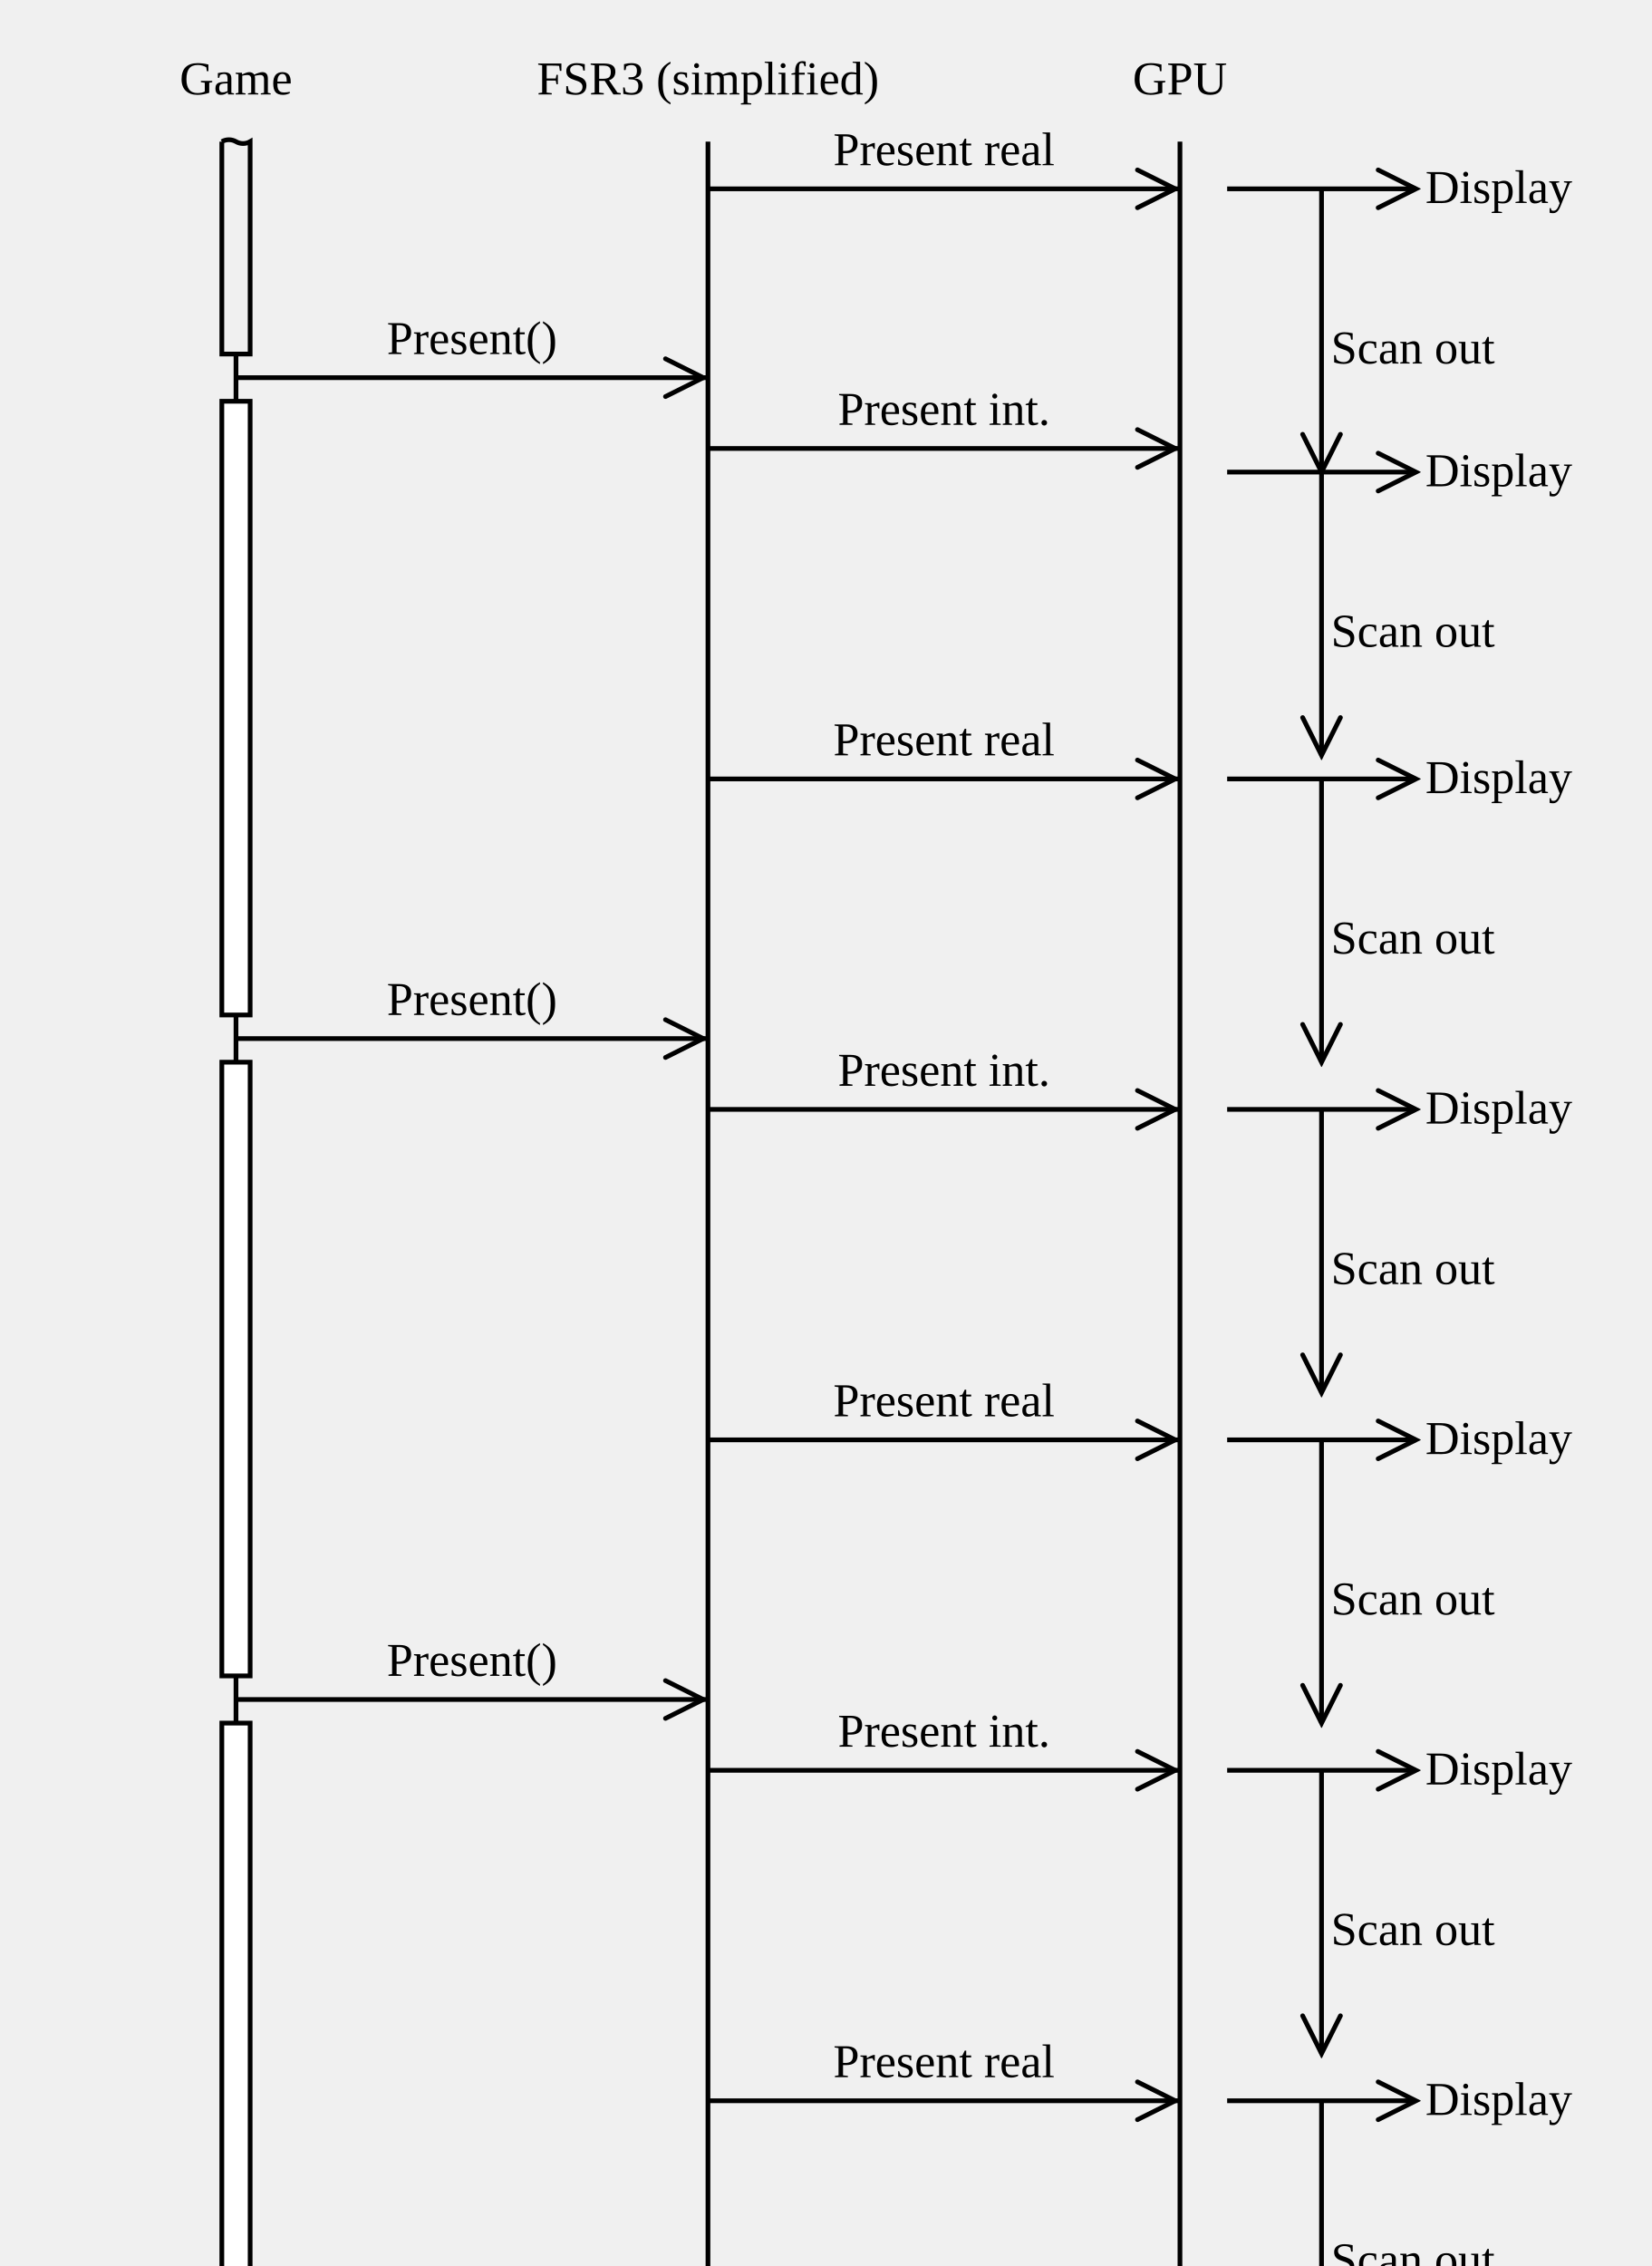
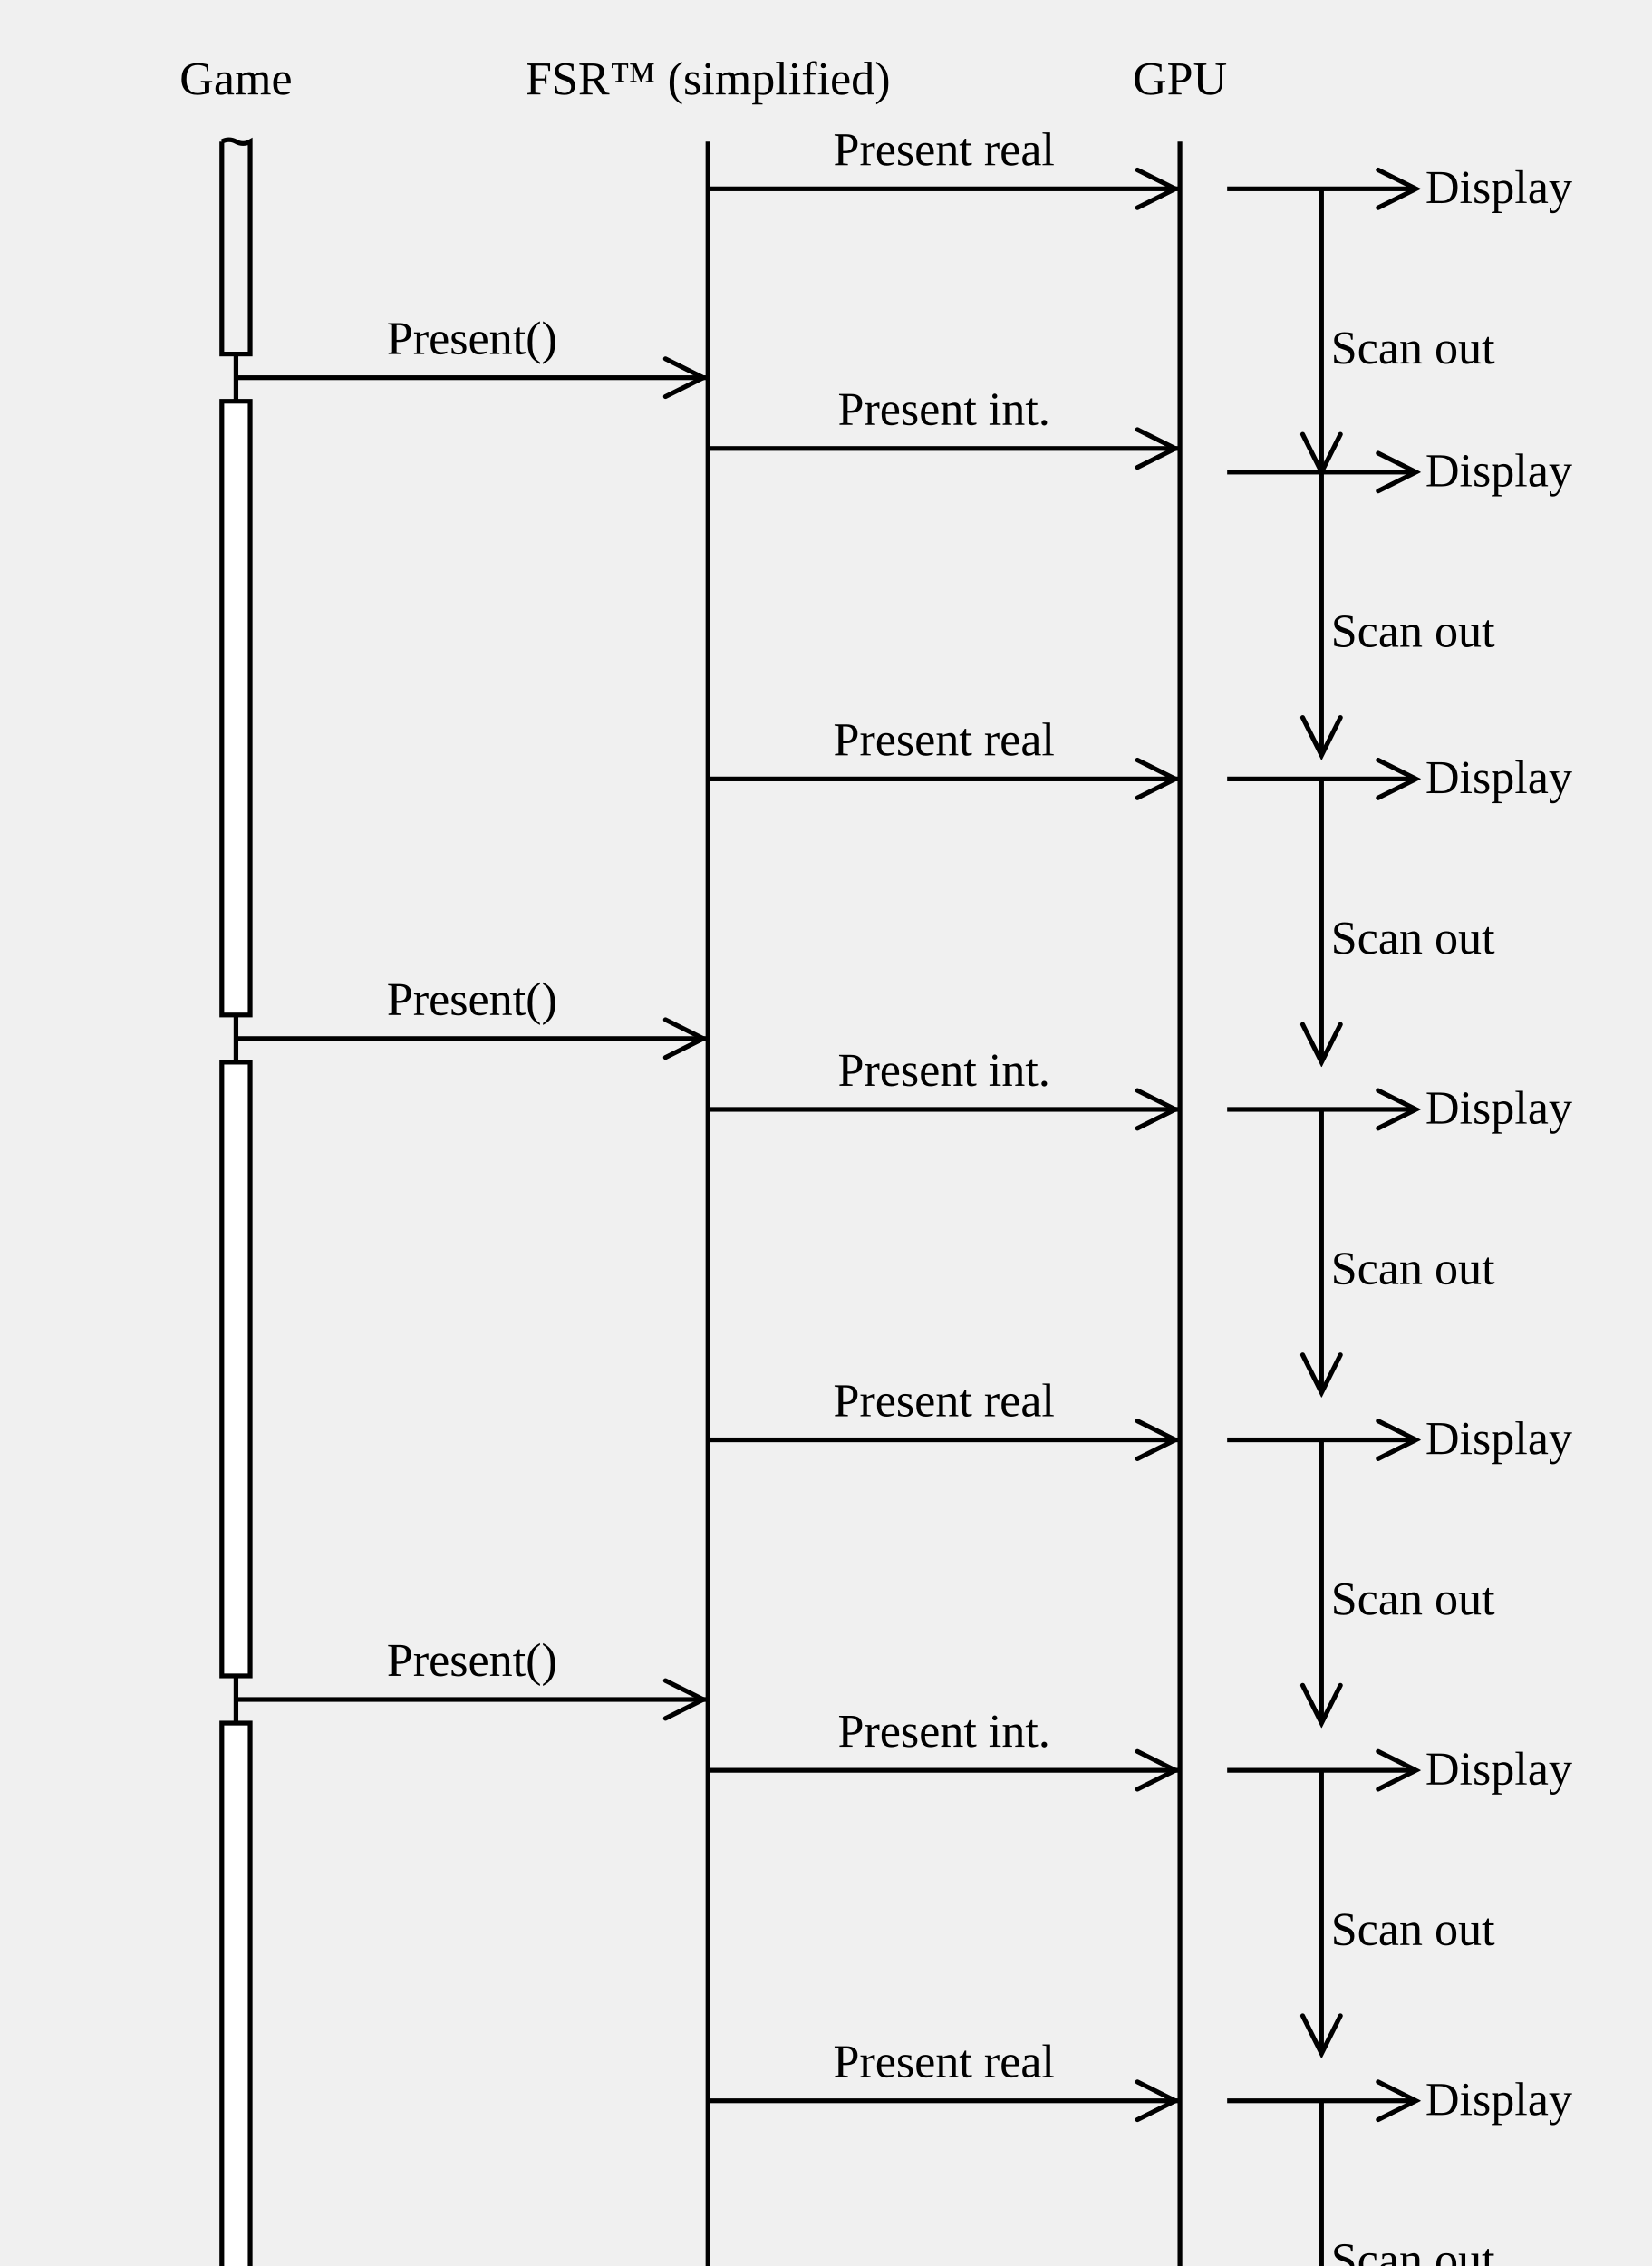
<svg xmlns="http://www.w3.org/2000/svg" version="1.1" viewBox="50 0 350 480" style="background:white; font-size:10">
  <defs>
    <marker id="arrow-pointy" viewBox="0 0 10 10" refX="9" refY="5" markerWidth="10" markerHeight="10" orient="auto-start-reverse">
      <path d="M 1 1 9 5 1 9" stroke="black" fill="none" stroke-linecap="round" />
    </marker>
    <marker id="arrow" viewBox="0 0 10 10" refX="10" refY="5" markerWidth="10" markerHeight="10" orient="auto-start-reverse">
      <path d="M 1 1 9 5 1 9" stroke="black" fill="none" stroke-linecap="round" />
    </marker>
  </defs>
  <text x="100" y="20" text-anchor="middle">Game</text>
-   <text x="200" y="20" text-anchor="middle">FSR3 (simplified)</text>
+   <text x="200" y="20" text-anchor="middle">FSR™ (simplified)</text>
  <text x="300" y="20" text-anchor="middle">GPU</text>
  <path d="M100,75v10m0,130v10m0,130v10M200,30V500M300,30V500" stroke="black" />
  <path d="M97 30 v45h6v-45 a 3 3 180 0 1 -3 0 a 3 3 180 0 0 -3 0" stroke="black" fill="none" />
  <g id="frame-arrows">
    <rect x="97" y="85" width="6" height="130" fill="white" stroke="black" />
    <text text-anchor="middle" x="150" y="75">Present()</text>
    <path d="M100 80 h100" marker-end="url(#arrow)" stroke="black" />
    <text text-anchor="middle" x="250" y="90">Present int.</text>
    <text text-anchor="middle" x="250" y="160">Present real</text>
    <path d="M200 95 h100" marker-end="url(#arrow)" stroke="black" />
    <path d="M200 165 h100" marker-end="url(#arrow)" stroke="black" />
  </g>
  <use href="#frame-arrows" y="140" />
  <use href="#frame-arrows" y="280" />
  <g id="vsync-arrow">
    <path d="M310 40 h40" marker-end="url(#arrow-pointy)" stroke="black" />
    <path d="M330 40 v60" marker-end="url(#arrow-pointy)" stroke="black" />
    <text x="332" y="77">Scan out</text>
    <text x="352" y="43">Display</text>
  </g>
  <text text-anchor="middle" x="250" y="35">Present real</text>
  <path d="M200 40 h100" marker-end="url(#arrow)" stroke="black" />
  <use href="#vsync-arrow" y="60" />
  <use href="#vsync-arrow" y="125" />
  <use href="#vsync-arrow" y="195" />
  <use href="#vsync-arrow" y="265" />
  <use href="#vsync-arrow" y="335" />
  <use href="#vsync-arrow" y="405" />
</svg>
